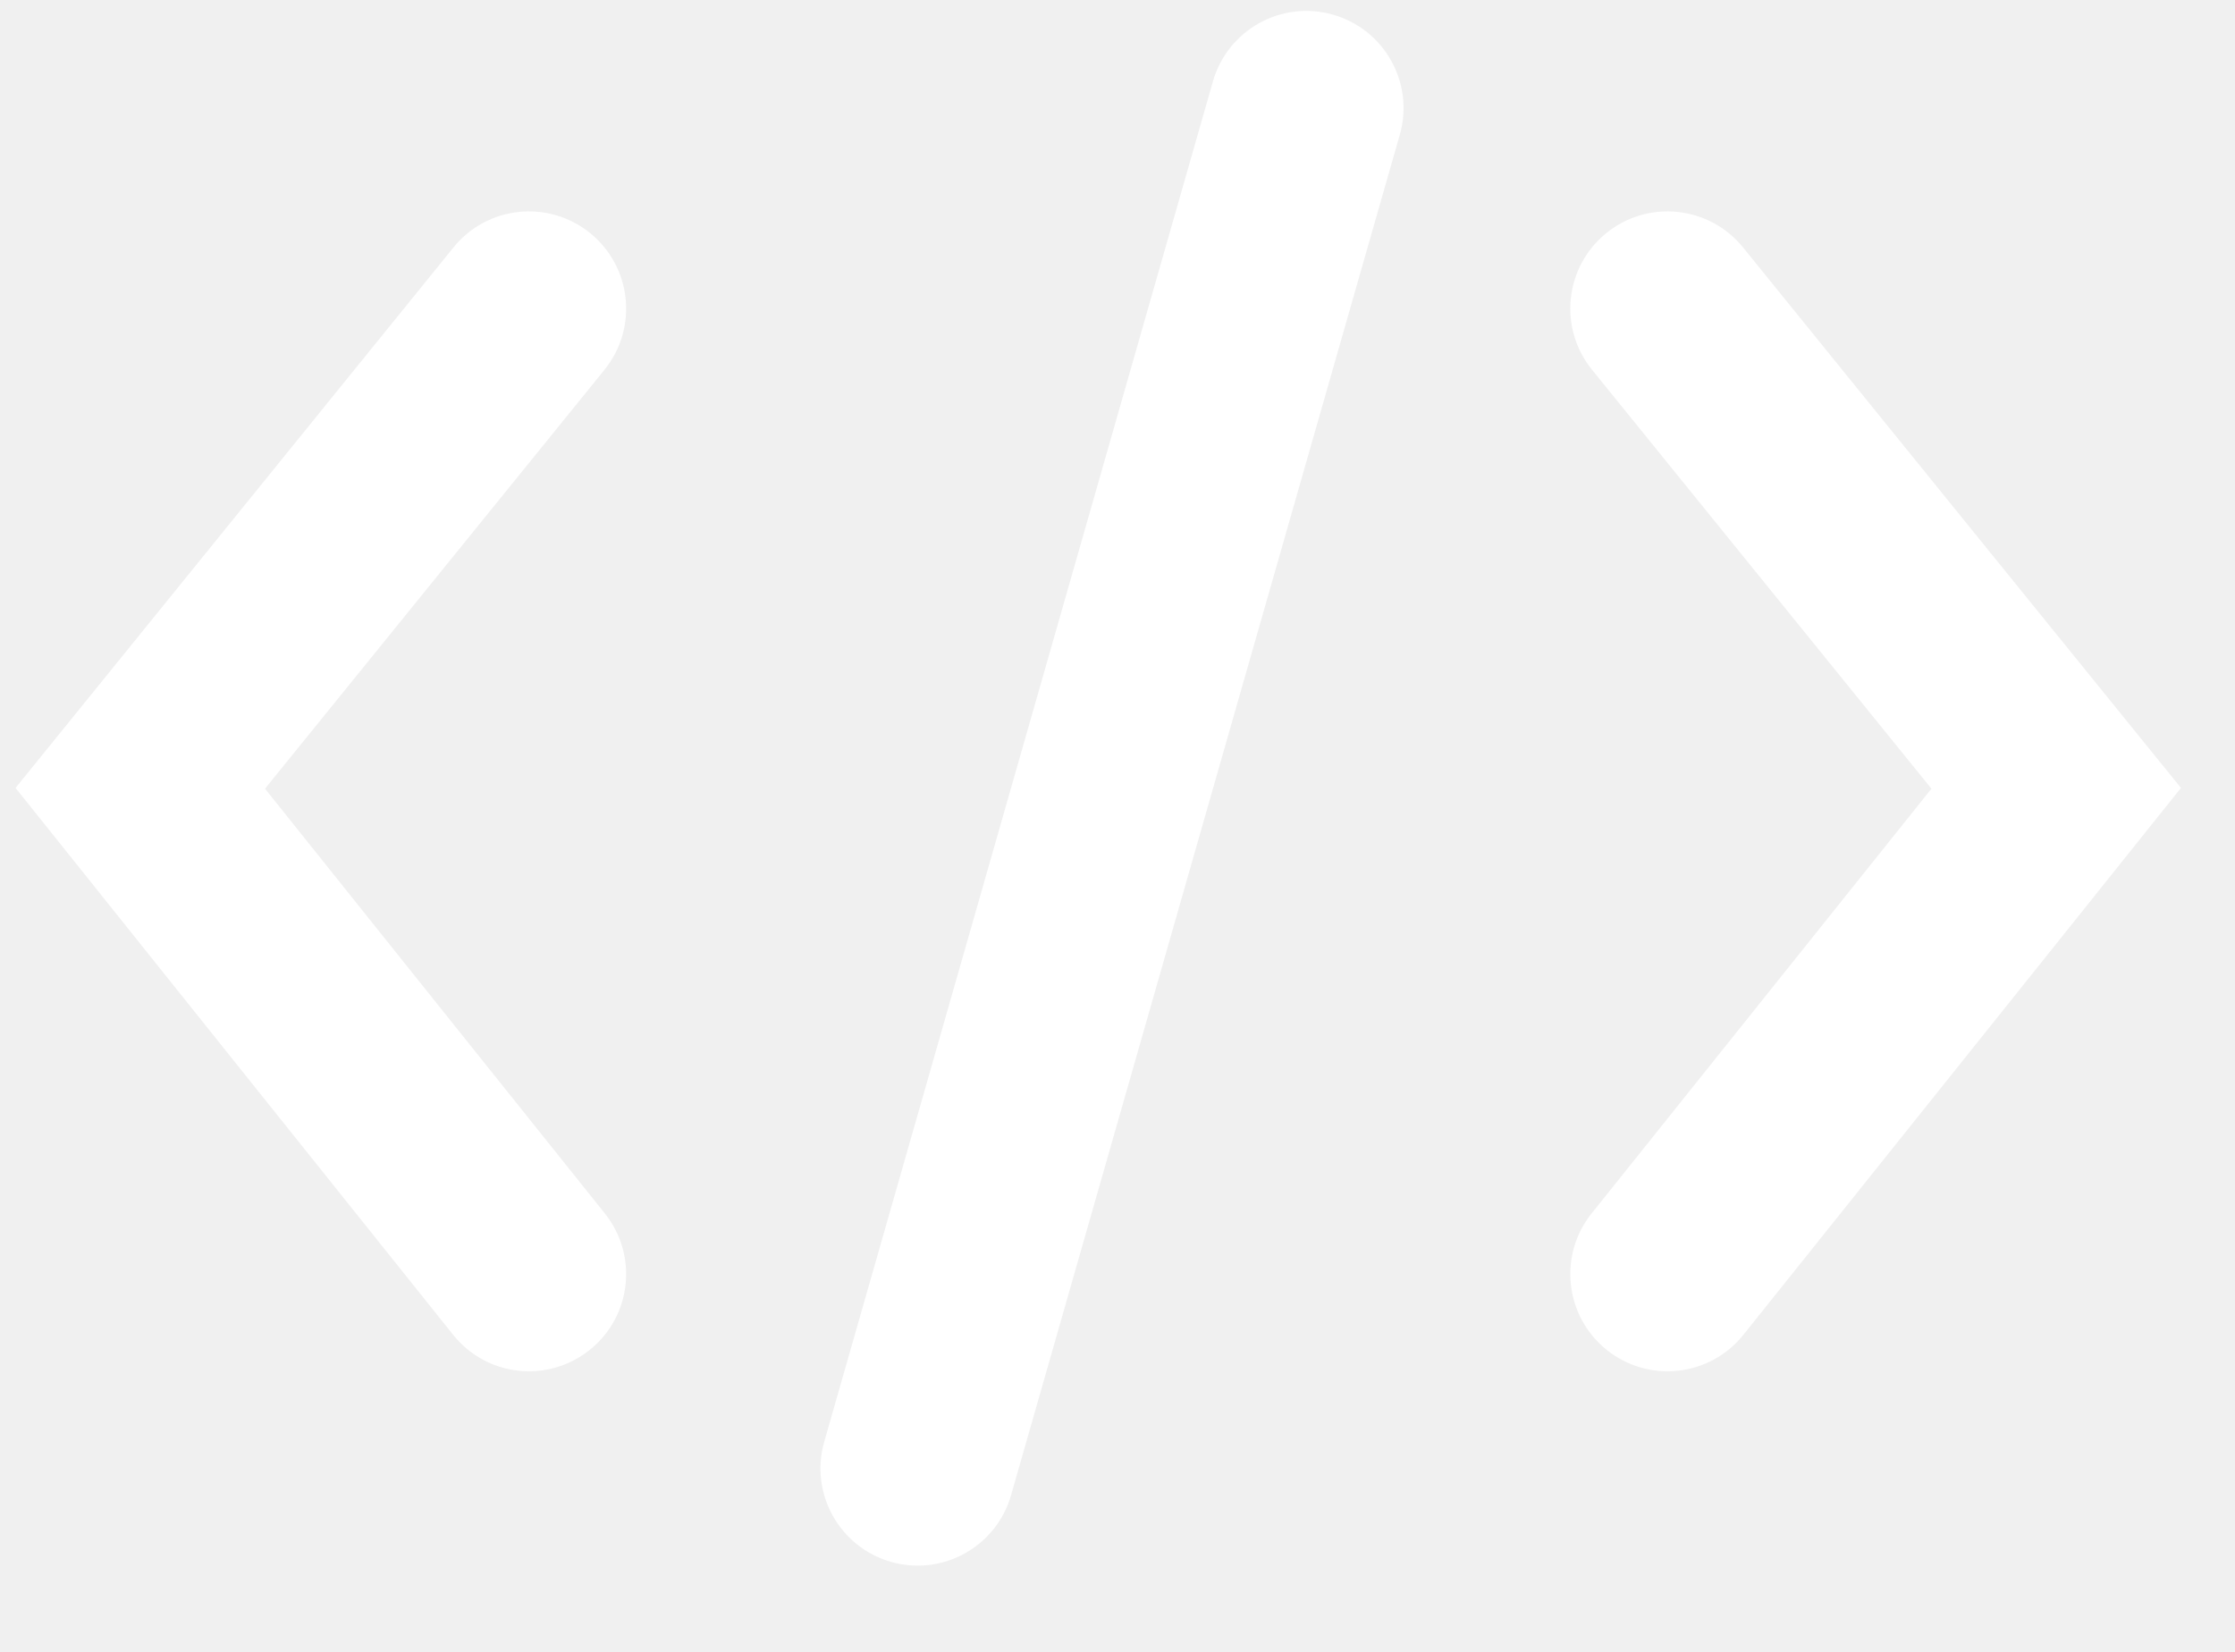
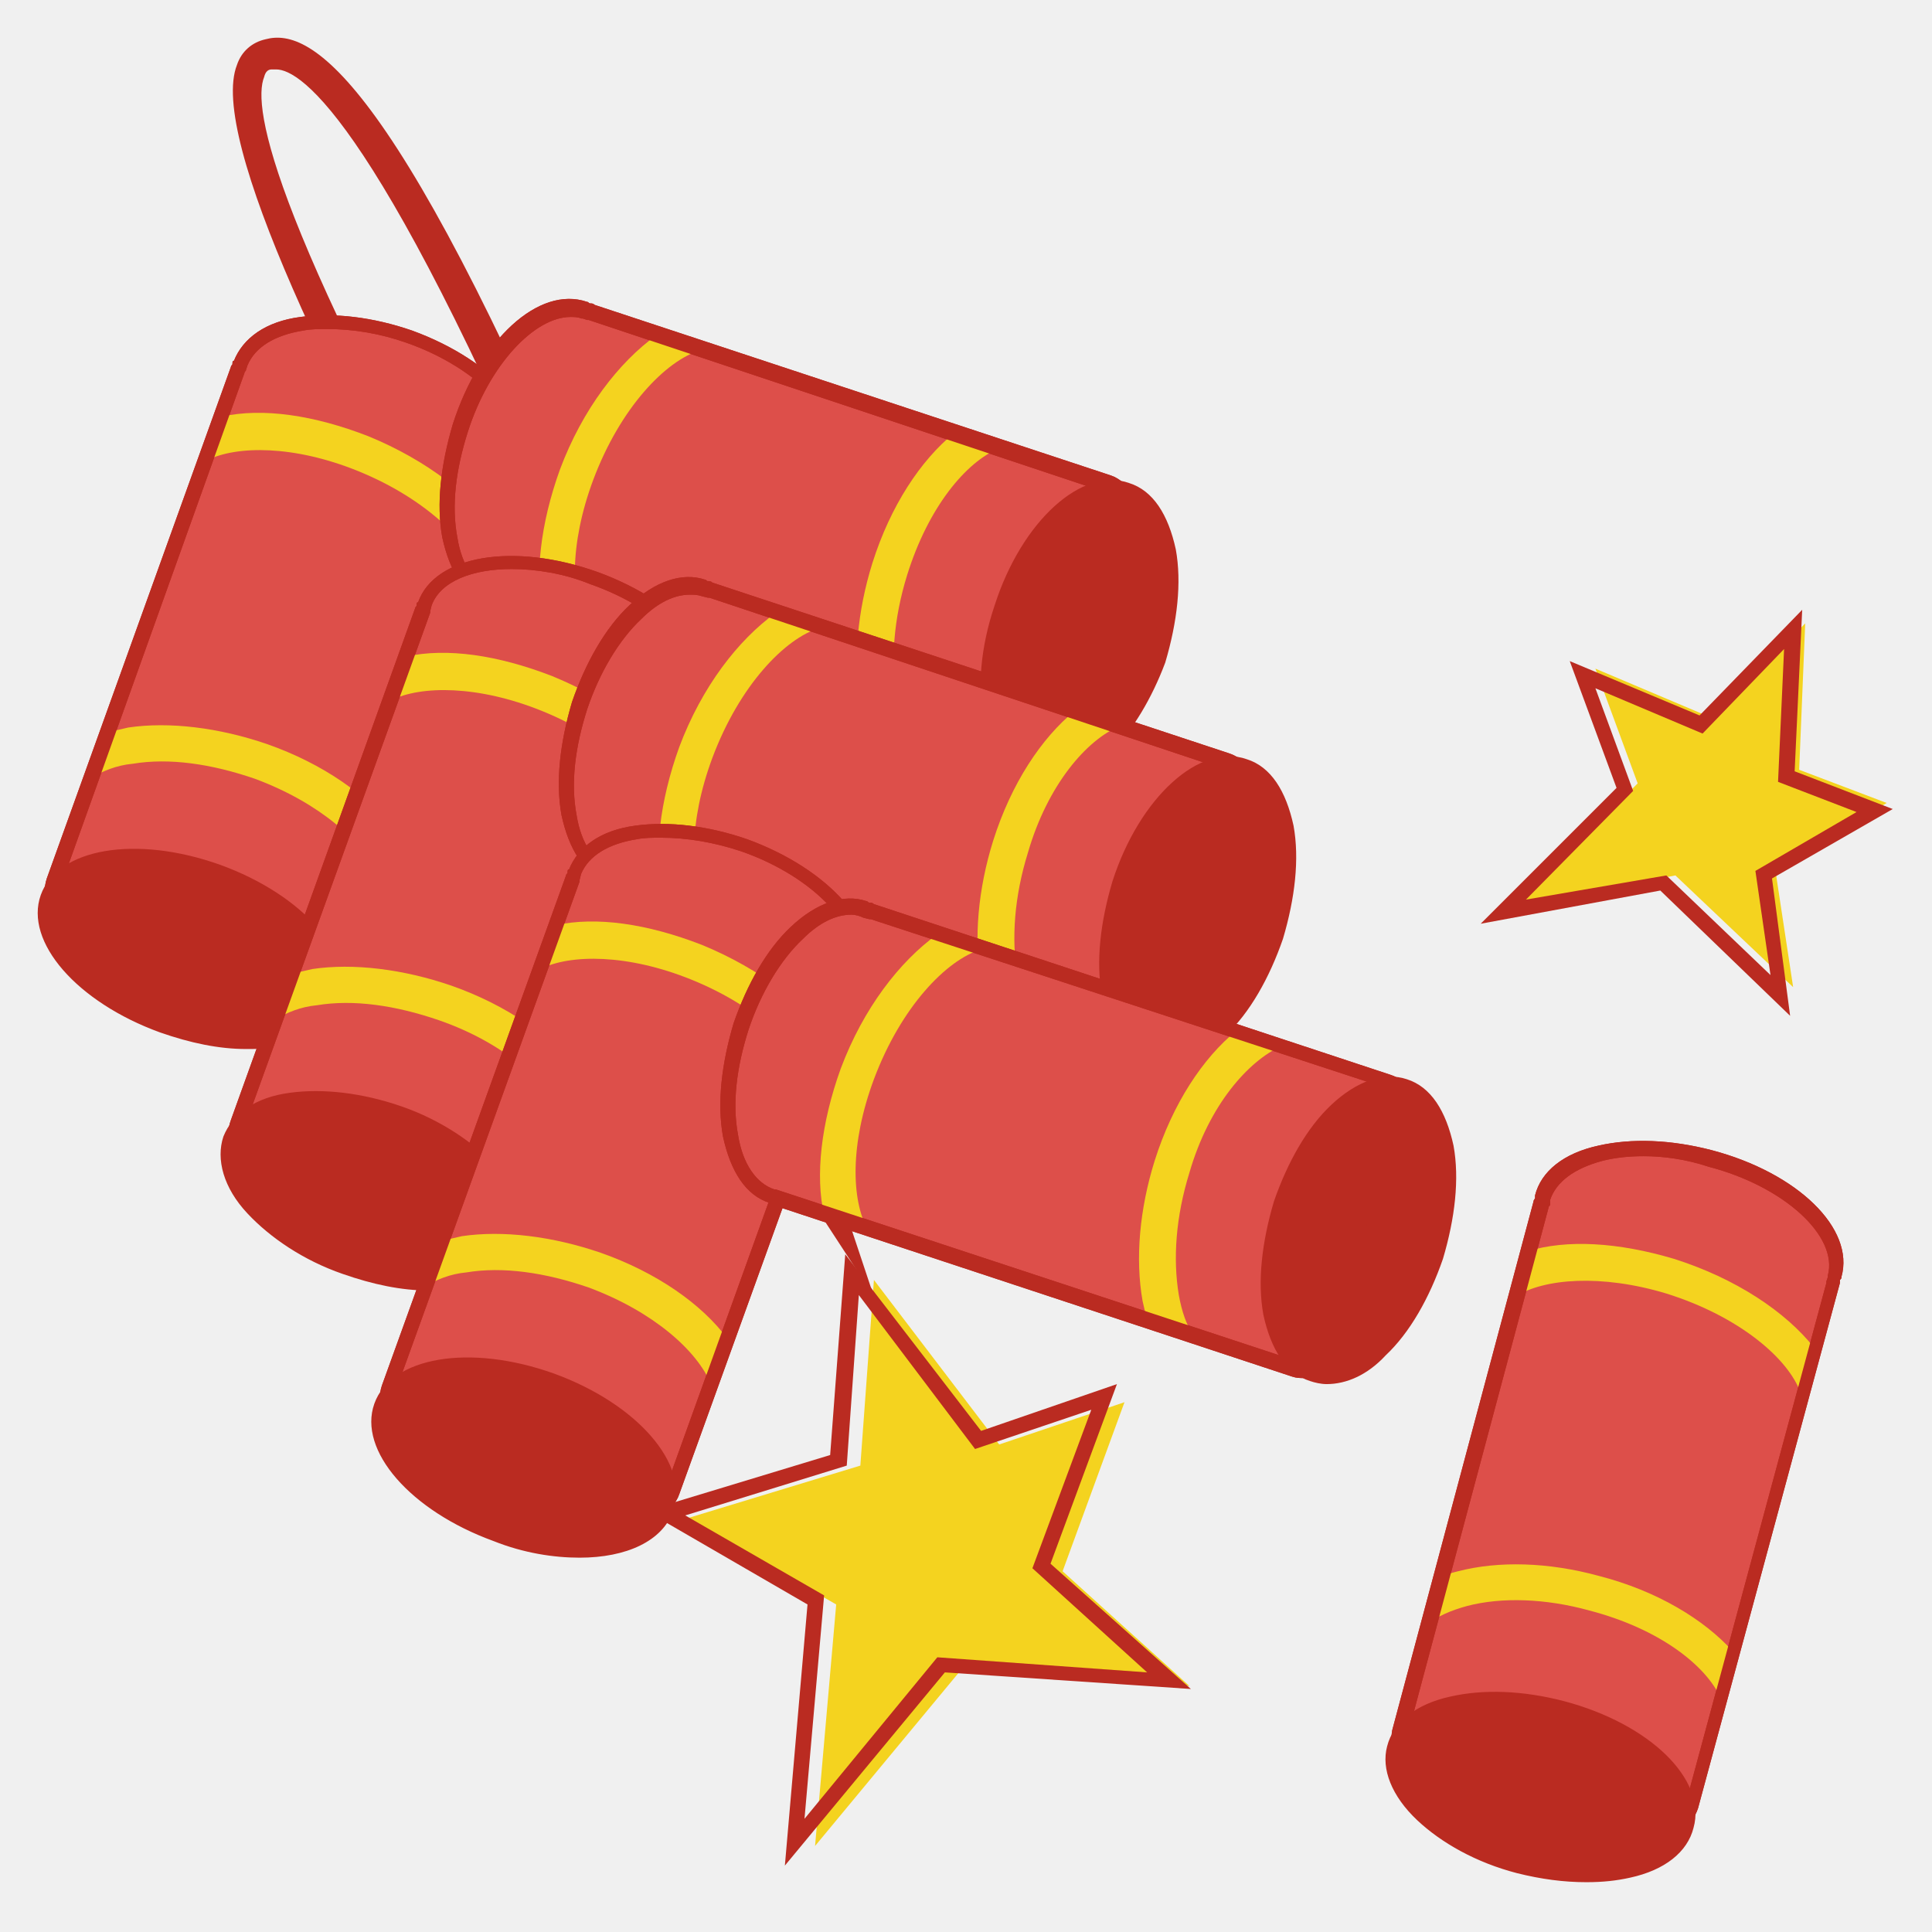
- <svg xmlns="http://www.w3.org/2000/svg" width="23px" height="17px" viewBox="0 0 23 17" version="1.1">
-   <defs />
-   <g id="Artboard" stroke="none" stroke-width="1" fill="none" fill-rule="evenodd" transform="translate(-116, -153)">
-     <path d="M122.224,165.488 C122.569,165.919 122.5,166.548 122.068,166.893 C121.637,167.238 121.008,167.169 120.663,166.737 L116.16,161.109 L120.667,155.546 C121.014,155.117 121.644,155.051 122.073,155.399 C122.502,155.747 122.568,156.376 122.221,156.805 L118.727,161.117 L122.224,165.488 Z M132.379,165.488 L135.876,161.117 L132.383,156.805 C132.035,156.376 132.101,155.747 132.53,155.399 C132.959,155.051 133.589,155.117 133.937,155.546 L138.444,161.109 L133.941,166.737 C133.596,167.169 132.966,167.238 132.535,166.893 C132.104,166.548 132.034,165.919 132.379,165.488 Z M130.405,154.387 L126.405,168.387 C126.253,168.918 125.7,169.226 125.169,169.074 C124.638,168.922 124.33,168.369 124.482,167.838 L128.482,153.838 C128.634,153.307 129.187,152.999 129.718,153.151 C130.249,153.303 130.557,153.856 130.405,154.387 Z" id="code-snippet" fill="#FFFFFF" fill-rule="nonzero" />
-   </g>
+ <svg xmlns="http://www.w3.org/2000/svg" t="1548129971475" class="icon" style="" viewBox="0 0 1024 1024" version="1.1" p-id="4705" width="200" height="200">
+   <defs>
+     <style type="text/css" />
+   </defs>
+   <path d="M463.2 678.4l66.4 87.2 66.4-22.4-32.8 89.6 67.2 60.8-120.8-8.8-77.6 93.6 11.2-128-79.2-45.6L456 776.8z" fill="#F4D31F" p-id="4706" />
+   <path d="M416 988.8l12-138.4-85.6-49.6L440 771.2l8-106.4 72 93.6 72-24.8-35.2 95.2 74.4 66.4-130.4-8.8L416 988.8z m-52.8-185.6l73.6 42.4-10.4 118.4 70.4-85.6 111.2 8-60.8-55.2 31.2-84-61.6 20.8-61.6-81.6-6.4 90.4-85.6 26.4z" fill="#BA2B21" p-id="4707" />
+   <path d="M463.2 687.2L427.2 632c-34.4-52.8-332-520.8-301.6-597.6 2.4-7.2 8-12 15.2-13.6 24-6.4 70.4 18.4 185.6 296.8 62.4 150.4 115.2 305.6 116 307.2l20.8 62.4zM146.4 36.8H144c-1.6 0-3.2 0.8-4 4-6.4 16 3.2 78.4 139.2 316 44.8 79.2 92 155.2 123.2 205.6-21.6-59.2-55.2-149.6-92-238.4C202.4 63.2 159.2 36.8 146.4 36.8z" fill="#BA2B21" p-id="4708" />
+   <path d="M278.4 246.4c8-22.4-19.2-52.8-60.8-68C176 163.2 136 169.6 128 192c0 0.8 0 1.6-0.8 1.6 0 0.8-0.8 0.8-0.8 1.6L28.8 466.4c-3.2 8 1.6 17.6 9.6 20.8l120.8 43.2c8 3.2 17.6-1.6 20.8-9.6l97.6-271.2c0-0.8 0-1.6 0.8-1.6-0.8-0.8 0-0.8 0-1.6z" fill="#DD4F4A" p-id="4709" />
+   <path d="M164 535.2c-2.4 0-4.8 0-6.4-0.8L36.8 491.2c-4.8-1.6-8.8-5.6-11.2-10.4s-2.4-10.4-0.8-15.2l97.6-271.2c0-0.8 0.8-0.8 0.8-1.6s0-1.6 0.8-1.6c4.8-12 16.8-20.8 35.2-23.2 17.6-2.4 38.4 0 59.2 7.2 44 16 72 48 63.2 72.8 0 0.8-0.8 0.8-0.8 1.6s0 1.6-0.8 2.4L183.2 522.4c-1.6 4.8-5.6 8.8-10.4 11.2-2.4 1.6-5.6 1.6-8.8 1.6z m9.6-360.8c-4.8 0-8.8 0-12.8 0.8-15.2 2.4-25.6 8.8-29.6 18.4l-0.8 2.4c0 0.8-0.8 0.8-0.8 1.6L32.8 468c-0.8 3.2-0.8 6.4 0.8 8.8 0.8 3.2 3.2 5.6 6.4 6.4l120 43.2c3.2 0.8 6.4 0.8 8.8-0.8 3.2-1.6 4.8-4 6.4-6.4L272.8 248v-0.8l0.8-3.2c7.2-20-19.2-48.8-58.4-62.4-13.6-4.8-28-7.2-41.6-7.2z" fill="#BA2B21" p-id="4710" />
+   <path d="M85.995 543.802a80 43.2 19.81 1 0 29.281-81.287 80 43.2 19.81 1 0-29.281 81.287Z" fill="#BA2B21" p-id="4711" />
+   <path d="M130.4 556c-14.4 0-29.6-3.2-45.6-8.8-44-16-72-48-63.2-72.8 8.8-24.8 50.4-32 95.2-16 44 16 72 48 63.2 72.8-4.8 12.8-17.6 20.8-36 24-4 0.8-8.8 0.8-13.6 0.8zM71.2 458.4c-20.8 0-37.6 6.4-42.4 19.2-7.2 20 19.2 48.8 58.4 62.4 19.2 7.2 39.2 9.6 55.2 7.2 15.2-2.4 25.6-8.8 29.6-18.4 7.2-20-19.2-48.8-58.4-62.4-14.4-5.6-28.8-8-42.4-8z" fill="#BA2B21" p-id="4712" />
+   <path d="M264.8 284c-13.6-20.8-38.4-40-69.6-52.8-28.8-11.2-56-15.2-77.6-10.4l-8 23.2c16-8 46.4-8 80 5.6 37.6 15.2 61.6 40 67.2 59.2l8-24.8zM200 464l8.8-24c-13.6-18.4-37.6-35.2-67.2-45.6-25.6-8.8-52-12-73.6-8.8-3.2 0.8-7.2 1.6-10.4 2.4l-8.8 24c5.6-3.2 12.8-6.4 21.6-7.2 19.2-3.2 41.6 0 64.8 8 34.4 12.8 57.6 33.6 64.8 51.2z" fill="#F4D31F" p-id="4713" />
+   <path d="M164 535.2c-2.4 0-4.8 0-6.4-0.8L36.8 491.2c-4.8-1.6-8.8-5.6-11.2-10.4s-2.4-10.4-0.8-15.2l97.6-271.2c0-0.8 0.8-0.8 0.8-1.6s0-1.6 0.8-1.6c4.8-12 16.8-20.8 35.2-23.2 17.6-2.4 38.4 0 59.2 7.2 44 16 72 48 63.2 72.8 0 0.8-0.8 0.8-0.8 1.6s0 1.6-0.8 2.4L183.2 522.4c-1.6 4.8-5.6 8.8-10.4 11.2-2.4 1.6-5.6 1.6-8.8 1.6z m9.6-360.8c-4.8 0-8.8 0-12.8 0.8-15.2 2.4-25.6 8.8-29.6 18.4l-0.8 2.4c0 0.8-0.8 0.8-0.8 1.6L32.8 468c-0.8 3.2-0.8 6.4 0.8 8.8 0.8 3.2 3.2 5.6 6.4 6.4l120 43.2c3.2 0.8 6.4 0.8 8.8-0.8 3.2-1.6 4.8-4 6.4-6.4L272.8 248v-0.8l0.8-3.2c7.2-20-19.2-48.8-58.4-62.4-13.6-4.8-28-7.2-41.6-7.2z" fill="#BA2B21" p-id="4714" />
+   <path d="M309.6 164.8c-22.4-7.2-52 20.8-66.4 62.4-13.6 41.6-6.4 82.4 16 89.6 0.8 0 1.6 0 1.6 0.8 0.8 0 0.8 0.8 1.6 0.8L536.8 408c8 2.4 17.6-1.6 20-10.4l40-121.6c2.4-8-1.6-17.6-10.4-20L313.6 166.4c-0.8 0-1.6 0-1.6-0.8-0.8 0-1.6-0.8-2.4-0.8z" fill="#DD4F4A" p-id="4715" />
+   <path d="M541.6 412.8c-2.4 0-4 0-6.4-0.8L262.4 321.6c-0.8 0-0.8-0.8-1.6-0.8s-1.6 0-1.6-0.8c-12.8-4-20.8-16.8-24.8-35.2-3.2-17.6-0.8-38.4 5.6-60 14.4-44.8 45.6-73.6 71.2-64.8 0.8 0 0.8 0.8 1.6 0.8s1.6 0 2.4 0.8l273.6 90.4c4.8 1.6 8.8 5.6 12 9.6s3.2 10.4 0.8 15.2l-40 121.6c-1.6 4.8-5.6 8.8-9.6 12-4 1.6-7.2 2.4-10.4 2.4zM302.4 168c-19.2 0-43.2 25.6-54.4 60.8-6.4 20-8.8 39.2-5.6 56 2.4 15.2 9.6 25.6 19.2 28.8l3.2 0.8h0.8l273.6 90.4c3.2 0.8 6.4 0.8 8.8-0.8 3.2-1.6 4.8-4 5.6-7.2l40-121.6c0.8-3.2 0.8-6.4-0.8-8.8-1.6-3.2-4-4.8-7.2-5.6L312 169.6h-0.8l-2.4-0.8h-0.8c-1.6-0.8-4-0.8-5.6-0.8z" fill="#BA2B21" p-id="4716" />
+   <path d="M546.228 411.53a43.2 80 18.228 1 0 50.048-151.971 43.2 80 18.228 1 0-50.048 151.971Z" fill="#BA2B21" p-id="4717" />
+   <path d="M554.4 416.8c-3.2 0-6.4-0.8-8.8-1.6-24.8-8-33.6-49.6-18.4-94.4 14.4-44.8 46.4-73.6 71.2-64.8 12.8 4 20.8 16.8 24.8 35.2 3.2 17.6 0.8 38.4-5.6 60-14.4 38.4-40 65.6-63.2 65.6z m34.4-154.4c-19.2 0-43.2 25.6-54.4 60.8-12.8 39.2-6.4 77.6 13.6 84.8 20 6.4 48-20.8 60.8-60 6.4-20 8.8-39.2 5.6-56-2.4-15.2-9.6-25.6-19.2-28.8-2.4-0.8-4-0.8-6.4-0.8z" fill="#BA2B21" p-id="4718" />
+   <path d="M348 177.6c-20 14.4-39.2 39.2-51.2 71.2-10.4 28.8-13.6 56.8-8.8 77.6l23.2 8c-8.8-16-9.6-45.6 3.2-80 14.4-38.4 38.4-63.2 56.8-68.8l-23.2-8zM529.6 237.6l-24-8c-17.6 14.4-33.6 38.4-43.2 68.8-8 25.6-10.4 52-6.4 74.4 0.8 3.2 1.6 7.2 2.4 10.4l24.8 8c-4-5.6-6.4-12.8-8-21.6-3.2-19.2-1.6-41.6 5.6-64.8 11.2-36 31.2-60 48.8-67.2z" fill="#F4D31F" p-id="4719" />
+   <path d="M541.6 412.8c-2.4 0-4 0-6.4-0.8L262.4 321.6c-0.8 0-0.8-0.8-1.6-0.8s-1.6 0-1.6-0.8c-12.8-4-20.8-16.8-24.8-35.2-3.2-17.6-0.8-38.4 5.6-60 14.4-44.8 45.6-73.6 71.2-64.8 0.8 0 0.8 0.8 1.6 0.8s1.6 0 2.4 0.8l273.6 90.4c4.8 1.6 8.8 5.6 12 9.6s3.2 10.4 0.8 15.2l-40 121.6c-1.6 4.8-5.6 8.8-9.6 12-4 1.6-7.2 2.4-10.4 2.4zM302.4 168c-19.2 0-43.2 25.6-54.4 60.8-6.4 20-8.8 39.2-5.6 56 2.4 15.2 9.6 25.6 19.2 28.8l3.2 0.8h0.8l273.6 90.4c3.2 0.8 6.4 0.8 8.8-0.8 3.2-1.6 4.8-4 5.6-7.2l40-121.6c0.8-3.2 0.8-6.4-0.8-8.8-1.6-3.2-4-4.8-7.2-5.6L312 169.6h-0.8l-2.4-0.8h-0.8c-1.6-0.8-4-0.8-5.6-0.8z" fill="#BA2B21" p-id="4720" />
+   <path d="M376 373.6c8-22.4-19.2-52.8-60.8-68-41.6-15.2-81.6-8.8-89.6 13.6 0 0.8 0 1.6-0.8 1.6 0 0.8-0.8 0.8-0.8 1.6l-97.6 272c-3.2 8 1.6 17.6 9.6 20.8l120 42.4c8 3.2 17.6-1.6 20.8-9.6l97.6-271.2c0-0.8 0-1.6 0.8-1.6 0 0 0-0.8 0.8-1.6z" fill="#DD4F4A" p-id="4721" />
+   <path d="M261.6 663.2c-2.4 0-4.8 0-6.4-0.8l-120.8-43.2c-10.4-4-16-15.2-12-25.6l97.6-271.2c0-0.8 0.8-0.8 0.8-1.6s0-1.6 0.8-1.6c8.8-24.8 50.4-32 95.2-16 44 16 72 48 63.2 72.8 0 0.8-0.8 0.8-0.8 1.6s0 1.6-0.8 2.4L280.8 649.6c-3.2 8-11.2 13.6-19.2 13.6z m9.6-361.6c-20.8 0-37.6 6.4-42.4 19.2l-0.8 3.2v0.8L130.4 595.2c-2.4 6.4 0.8 12.8 7.2 15.2l120.8 43.2c6.4 2.4 12.8-0.8 15.2-7.2L370.4 376v-0.8l0.8-3.2c7.2-20-19.2-48.8-58.4-62.4-13.6-5.6-28.8-8-41.6-8z" fill="#BA2B21" p-id="4722" />
+   <path d="M183.3 671.029a80 43.2 19.81 1 0 29.281-81.287 80 43.2 19.81 1 0-29.281 81.287Z" fill="#BA2B21" p-id="4723" />
+   <path d="M227.2 684c-14.4 0-29.6-3.2-45.6-8.8-20.8-7.2-38.4-19.2-50.4-32-12.8-13.6-16.8-28.8-12.8-40.8 4.8-12 16.8-20.8 35.2-23.2 17.6-2.4 38.4 0 59.2 7.2 20.8 7.2 38.4 19.2 50.4 32 12.8 13.6 16.8 28.8 12.8 40.8-4.8 12-16.8 20.8-35.2 23.2-4 0.8-8 1.6-13.6 1.6z m-58.4-98.4c-4.8 0-8.8 0-12.8 0.8-15.2 2.4-25.6 8.8-29.6 18.4-3.2 9.6 0.8 20.8 11.2 32.8 11.2 12 28 23.2 47.2 29.6 19.2 7.2 39.2 9.6 55.2 7.2 15.2-2.4 25.6-8.8 29.6-18.4 3.2-9.6-0.8-20.8-11.2-32.8-11.2-12-28-23.2-47.2-29.6-14.4-4.8-28.8-8-42.4-8z" fill="#BA2B21" p-id="4724" />
+   <path d="M362.4 411.2c-13.6-20.8-38.4-40-69.6-52.8-28.8-11.2-56-15.2-77.6-10.4l-8 23.2c16-8 46.4-8 80 5.6 37.6 15.2 61.6 40 67.2 59.2l8-24.8zM297.6 592l8.8-24c-13.6-18.4-37.6-35.2-67.2-45.6-25.6-8.8-52-12-73.6-8.8-3.2 0.8-7.2 1.6-10.4 2.4l-8.8 24c5.6-3.2 12.8-6.4 21.6-7.2 19.2-3.2 41.6 0 64.8 8 34.4 12 57.6 32.8 64.8 51.2z" fill="#F4D31F" p-id="4725" />
+   <path d="M261.6 663.2c-2.4 0-4.8 0-6.4-0.8l-120.8-43.2c-10.4-4-16-15.2-12-25.6l97.6-271.2c0-0.8 0.8-0.8 0.8-1.6s0-1.6 0.8-1.6c8.8-24.8 50.4-32 95.2-16 44 16 72 48 63.2 72.8 0 0.8-0.8 0.8-0.8 1.6s0 1.6-0.8 2.4L280.8 649.6c-3.2 8-11.2 13.6-19.2 13.6z m9.6-361.6c-20.8 0-37.6 6.4-42.4 19.2l-0.8 3.2v0.8L130.4 595.2c-2.4 6.4 0.8 12.8 7.2 15.2l120.8 43.2c6.4 2.4 12.8-0.8 15.2-7.2L370.4 376v-0.8l0.8-3.2c7.2-20-19.2-48.8-58.4-62.4-13.6-5.6-28.8-8-41.6-8z" fill="#BA2B21" p-id="4726" />
+   <path d="M373.6 312c-22.4-7.2-52 20.8-66.4 62.4-13.6 41.6-6.4 82.4 16 89.6 0.8 0 1.6 0 1.6 0.8 0.8 0 0.8 0.8 1.6 0.8L600 556c8 2.4 17.6-1.6 20-10.4l40-121.6c2.4-8-1.6-17.6-10.4-20L376.8 313.6c-0.8 0-1.6 0-1.6-0.8-0.8 0-1.6-0.8-1.6-0.8z" fill="#DD4F4A" p-id="4727" />
+   <path d="M605.6 560c-2.4 0-4 0-6.4-0.8L325.6 468.8c-0.8 0-1.6-0.8-1.6-0.8-0.8 0-1.6 0-1.6-0.8-12.8-4-20.8-16.8-24.8-35.2-3.2-17.6-0.8-38.4 5.6-60 7.2-20.8 17.6-39.2 30.4-51.2 13.6-12.8 28-17.6 40-13.6 0.8 0 0.8 0.8 1.6 0.8s1.6 0 2.4 0.8l273.6 90.4c10.4 3.2 16 14.4 12.8 25.6l-40 121.6c-2.4 8.8-10.4 13.6-18.4 13.6z m-240-244.8c-8 0-16.8 4-25.6 12.8-12 11.2-22.4 28.8-28.8 48-6.4 20-8.8 39.2-5.6 56 2.4 15.2 9.6 25.6 19.2 28.8l2.4 0.8c0.8 0 0.8 0.8 1.6 0.8l273.6 90.4c6.4 2.4 12.8-1.6 15.2-8l40-121.6c2.4-6.4-1.6-12.8-8-15.2L376 316.8h-0.8l-3.2-0.8c-2.4-0.8-4-0.8-6.4-0.8z" fill="#BA2B21" p-id="4728" />
+   <path d="M610.016 558.42a43.2 80 18.228 1 0 50.048-151.971 43.2 80 18.228 1 0-50.048 151.971Z" fill="#BA2B21" p-id="4729" />
+   <path d="M617.6 564c-3.2 0-6.4-0.8-8.8-1.6-12.8-4-20.8-16.8-24.8-35.2-3.2-17.6-0.8-38.4 5.6-60 14.4-44.8 46.4-73.6 71.2-64.8 12.8 4 20.8 16.8 24.8 35.2 3.2 17.6 0.8 38.4-5.6 60-7.2 20.8-17.6 39.2-30.4 51.2-11.2 9.6-21.6 15.2-32 15.2z m35.2-154.4c-19.2 0-43.2 25.6-54.4 60.8-6.4 20-8.8 39.2-5.6 56 2.4 15.2 9.6 25.6 19.2 28.8s20.8-0.8 32.8-12c12-11.2 22.4-28.8 28.8-48s8.8-39.2 5.6-56c-2.4-15.2-9.6-25.6-19.2-28.8-3.2-0.8-5.6-0.8-7.2-0.8z" fill="#BA2B21" p-id="4730" />
+   <path d="M411.2 324.8c-20 14.4-39.2 39.2-51.2 71.2-10.4 28.8-13.6 56.8-8.8 77.6l23.2 8c-8.8-16-9.6-45.6 3.2-80 14.4-38.4 38.4-63.2 56.8-68.8l-23.2-8zM593.6 384.8l-24-8c-17.6 14.4-33.6 38.4-43.2 68.8-8 25.6-10.4 52-6.4 74.4 0.8 3.2 1.6 7.2 2.4 10.4l24.8 8c-4-5.6-6.4-12.8-8-21.6-3.2-19.2-1.6-41.6 5.6-64.8 10.4-36 31.2-60 48.8-67.2z" fill="#F4D31F" p-id="4731" />
+   <path d="M605.6 560c-2.4 0-4 0-6.4-0.8L325.6 468.8c-0.8 0-1.6-0.8-1.6-0.8-0.8 0-1.6 0-1.6-0.8-12.8-4-20.8-16.8-24.8-35.2-3.2-17.6-0.8-38.4 5.6-60 7.2-20.8 17.6-39.2 30.4-51.2 13.6-12.8 28-17.6 40-13.6 0.8 0 0.8 0.8 1.6 0.8s1.6 0 2.4 0.8l273.6 90.4c10.4 3.2 16 14.4 12.8 25.6l-40 121.6c-2.4 8.8-10.4 13.6-18.4 13.6z m-240-244.8c-8 0-16.8 4-25.6 12.8-12 11.2-22.4 28.8-28.8 48-6.4 20-8.8 39.2-5.6 56 2.4 15.2 9.6 25.6 19.2 28.8l2.4 0.8c0.8 0 0.8 0.8 1.6 0.8l273.6 90.4c6.4 2.4 12.8-1.6 15.2-8l40-121.6c2.4-6.4-1.6-12.8-8-15.2L376 316.8h-0.8l-3.2-0.8c-2.4-0.8-4-0.8-6.4-0.8z" fill="#BA2B21" p-id="4732" />
+   <path d="M455.2 516c8-22.4-19.2-52.8-60.8-68-41.6-15.2-81.6-8.8-89.6 13.6 0 0.8 0 1.6-0.8 1.6 0 0.8-0.8 0.8-0.8 1.6L205.6 736c-3.2 8 1.6 17.6 9.6 20.8L336 800c8 3.2 17.6-1.6 20.8-9.6l97.6-271.2c0-0.8 0-1.6 0.8-1.6-0.8-0.8 0-1.6 0-1.6z" fill="#DD4F4A" p-id="4733" />
+   <path d="M341.6 804.8c-2.4 0-4.8 0-6.4-0.8L214.4 760c-4.8-1.6-8.8-5.6-11.2-10.4s-2.4-10.4-0.8-15.2L300 464c0-0.8 0.8-0.8 0.8-1.6s0-1.6 0.8-1.6c4.8-12 16.8-20.8 35.2-23.2 17.6-2.4 38.4 0 59.2 7.2 44 16 72 48 63.2 72.8 0 0.8-0.8 0.8-0.8 1.6s0 1.6-0.8 2.4L360 792c-1.6 4.8-5.6 8.8-10.4 11.2-2.4 0.8-5.6 1.6-8 1.6z m8.8-360.8c-4.8 0-8.8 0-12.8 0.8-15.2 2.4-25.6 8.8-29.6 18.4l-0.8 3.2v0.8L209.6 737.6c-0.8 3.2-0.8 6.4 0.8 8.8 1.6 3.2 4 4.8 6.4 6.4l120.8 43.2c3.2 0.8 6.4 0.8 8.8-0.8 3.2-1.6 4.8-4 6.4-6.4l97.6-271.2v-0.8l0.8-3.2c7.2-20-19.2-48.8-58.4-62.4-14.4-4.8-28.8-7.2-42.4-7.2z" fill="#BA2B21" p-id="4734" />
+   <path d="M263.045 813.518a80 43.2 19.81 1 0 29.281-81.287 80 43.2 19.81 1 0-29.281 81.287Z" fill="#BA2B21" p-id="4735" />
+   <path d="M307.2 825.6c-13.6 0-29.6-2.4-45.6-8.8-44-16-72-48-63.2-72.8 8.8-24.8 50.4-32 95.2-16 44 16 72 48 63.2 72.8-5.6 16-24.8 24.8-49.6 24.8zM248 728c-20.8 0-37.6 6.4-42.4 19.2-7.2 20 19.2 48.8 58.4 62.4 38.4 13.6 77.6 8.8 84.8-11.2 7.2-20-19.2-48.8-58.4-62.4-14.4-5.6-28.8-8-42.4-8z" fill="#BA2B21" p-id="4736" />
+   <path d="M441.6 553.6c-13.6-20.8-38.4-40-69.6-52.8-28.8-11.2-56-15.2-77.6-10.4l-8 23.2c16-8 46.4-8 80 5.6 37.6 15.2 61.6 40 67.2 59.2l8-24.8zM376.8 733.6l8.8-24c-13.6-18.4-37.6-35.2-67.2-45.6-25.6-8.8-52-12-73.6-8.8-3.2 0.8-7.2 1.6-10.4 2.4l-8.8 24c5.6-3.2 12.8-6.4 21.6-7.2 19.2-3.2 41.6 0 64.8 8 34.4 12.8 57.6 33.6 64.8 51.2z" fill="#F4D31F" p-id="4737" />
+   <path d="M341.6 804.8c-2.4 0-4.8 0-6.4-0.8L214.4 760c-4.8-1.6-8.8-5.6-11.2-10.4s-2.4-10.4-0.8-15.2L300 464c0-0.8 0.8-0.8 0.8-1.6s0-1.6 0.8-1.6c4.8-12 16.8-20.8 35.2-23.2 17.6-2.4 38.4 0 59.2 7.2 44 16 72 48 63.2 72.8 0 0.8-0.8 0.8-0.8 1.6s0 1.6-0.8 2.4L360 792c-1.6 4.8-5.6 8.8-10.4 11.2-2.4 0.8-5.6 1.6-8 1.6z m8.8-360.8c-4.8 0-8.8 0-12.8 0.8-15.2 2.4-25.6 8.8-29.6 18.4l-0.8 3.2v0.8L209.6 737.6c-0.8 3.2-0.8 6.4 0.8 8.8 1.6 3.2 4 4.8 6.4 6.4l120.8 43.2c3.2 0.8 6.4 0.8 8.8-0.8 3.2-1.6 4.8-4 6.4-6.4l97.6-271.2v-0.8l0.8-3.2c7.2-20-19.2-48.8-58.4-62.4-14.4-4.8-28.8-7.2-42.4-7.2z" fill="#BA2B21" p-id="4738" />
+   <path d="M459.2 482.4c-22.4-7.2-52 20.8-66.4 62.4-13.6 41.6-6.4 82.4 16 89.6 0.8 0 1.6 0 1.6 0.8 0.8 0 0.8 0.8 1.6 0.8l273.6 90.4c8 2.4 17.6-1.6 20-10.4l40-121.6c2.4-8-1.6-17.6-10.4-20L462.4 483.2c-0.8 0-1.6 0-1.6-0.8-0.8 0.8-0.8 0-1.6 0z" fill="#DD4F4A" p-id="4739" />
+   <path d="M691.2 730.4c-2.4 0-4 0-6.4-0.8L411.2 639.2c-0.8 0-0.8-0.8-1.6-0.8s-1.6 0-1.6-0.8c-12.8-4-20.8-16.8-24.8-35.2-3.2-17.6-0.8-38.4 5.6-60 7.2-20.8 17.6-39.2 30.4-51.2 13.6-12.8 28-17.6 40-13.6 0.8 0 0.8 0.8 1.6 0.8s1.6 0 2.4 0.8l273.6 90.4c10.4 3.2 16 14.4 12.8 25.6l-40 121.6c-2.4 8-9.6 13.6-18.4 13.6z m-240-245.6c-8 0-16.8 4-25.6 12.8-12 11.2-22.4 28.8-28.8 48-6.4 20-8.8 39.2-5.6 56 2.4 15.2 9.6 25.6 19.2 28.8h0.8l2.4 0.8L688 721.6c6.4 2.4 12.8-1.6 15.2-8l40-121.6c2.4-6.4-1.6-12.8-8-15.2L461.6 487.2h-0.8l-3.2-0.8c-1.6-0.8-4-1.6-6.4-1.6z" fill="#BA2B21" p-id="4740" />
+   <path d="M695.848 728.837a43.2 80 18.228 1 0 50.048-151.971 43.2 80 18.228 1 0-50.048 151.971Z" fill="#BA2B21" p-id="4741" />
+   <path d="M703.2 733.6c-3.2 0-6.4-0.8-8.8-1.6-12.8-4-20.8-16.8-24.8-35.2-3.2-17.6-0.8-38.4 5.6-60 7.2-20.8 17.6-39.2 30.4-51.2 13.6-12.8 28-17.6 40-13.6 12.8 4 20.8 16.8 24.8 35.2 3.2 17.6 0.8 38.4-5.6 60-7.2 20.8-17.6 39.2-30.4 51.2-9.6 10.4-20.8 15.2-31.2 15.2z m35.2-154.4c-8 0-16.8 4-25.6 12.8-12 11.2-22.4 28.8-28.8 48-6.4 20-8.8 39.2-5.6 56 2.4 15.2 9.6 25.6 19.2 28.8s20.8-0.8 32.8-12c12-11.2 22.4-28.8 28.8-48 6.4-20 8.8-39.2 5.6-56-2.4-15.2-9.6-25.6-19.2-28.8-3.2 0-5.6-0.8-7.2-0.8z" fill="#BA2B21" p-id="4742" />
+   <path d="M496.8 495.2c-20 14.4-39.2 39.2-51.2 71.2-10.4 28.8-13.6 56.8-8.8 77.6l23.2 8c-8.8-16-9.6-45.6 3.2-80 14.4-38.4 38.4-63.2 56.8-68.8l-23.2-8zM679.2 554.4l-24-8c-17.6 14.4-33.6 38.4-43.2 68.8-8 25.6-10.4 52-6.4 74.4 0.8 3.2 1.6 7.2 2.4 10.4l24.8 8c-4-5.6-6.4-12.8-8-21.6-3.2-19.2-1.6-41.6 5.6-64.8 10.4-36 31.2-59.2 48.8-67.2z" fill="#F4D31F" p-id="4743" />
+   <path d="M691.2 730.4c-2.4 0-4 0-6.4-0.8L411.2 639.2c-0.8 0-0.8-0.8-1.6-0.8s-1.6 0-1.6-0.8c-12.8-4-20.8-16.8-24.8-35.2-3.2-17.6-0.8-38.4 5.6-60 7.2-20.8 17.6-39.2 30.4-51.2 13.6-12.8 28-17.6 40-13.6 0.8 0 0.8 0.8 1.6 0.8s1.6 0 2.4 0.8l273.6 90.4c10.4 3.2 16 14.4 12.8 25.6l-40 121.6c-2.4 8-9.6 13.6-18.4 13.6z m-240-245.6c-8 0-16.8 4-25.6 12.8-12 11.2-22.4 28.8-28.8 48-6.4 20-8.8 39.2-5.6 56 2.4 15.2 9.6 25.6 19.2 28.8h0.8l2.4 0.8L688 721.6c6.4 2.4 12.8-1.6 15.2-8l40-121.6c2.4-6.4-1.6-12.8-8-15.2L461.6 487.2h-0.8l-3.2-0.8c-1.6-0.8-4-1.6-6.4-1.6z" fill="#BA2B21" p-id="4744" />
+   <path d="M972 676c6.4-23.2-23.2-51.2-66.4-62.4-42.4-11.2-82.4-2.4-88.8 20.8v1.6c0 0.8-0.8 0.8-0.8 1.6l-74.4 278.4c-2.4 8.8 2.4 17.6 11.2 20l124 33.6c8.8 2.4 17.6-2.4 20-11.2l74.4-278.4v-1.6c0.8-1.6 0.8-1.6 0.8-2.4z" fill="#DD4F4A" p-id="4745" />
+   <path d="M880.8 973.6c-1.6 0-3.2 0-5.6-0.8L752 940c-4.8-1.6-9.6-4.8-12-9.6-2.4-4.8-3.2-10.4-1.6-15.2l74.4-278.4c0-0.8 0.8-1.6 0.8-1.6v-1.6c3.2-12.8 15.2-22.4 33.6-26.4 17.6-4 38.4-3.2 60 2.4 45.6 12 76 41.6 68.8 67.2 0 0.8 0 0.8-0.8 1.6v1.6l-75.2 278.4c-1.6 4.8-4.8 9.6-9.6 12-2.4 2.4-5.6 3.2-9.6 3.2z m-9.6-360.8c-8 0-15.2 0.8-21.6 2.4-15.2 4-24.8 11.2-28 20.8V638.4c0 0.8-0.8 0.8-0.8 1.6l-74.4 278.4c-0.8 3.2-0.8 6.4 0.8 8.8 1.6 2.4 4 4.8 7.2 5.6l124 33.6c3.2 0.8 6.4 0 8.8-0.8 2.4-1.6 4.8-4 5.6-7.2L968 680v-0.8l0.8-2.4v-0.8c5.6-20.8-23.2-47.2-63.2-57.6-12-4-24-5.6-34.4-5.6z" fill="#BA2B21" p-id="4746" />
+   <path d="M805.15 988.228a80 43.2 15.052 1 0 22.438-83.436 80 43.2 15.052 1 0-22.438 83.436Z" fill="#BA2B21" p-id="4747" />
+   <path d="M840.8 997.6c-12 0-24-1.6-36.8-4.8-21.6-5.6-40-16-52.8-28-13.6-12.8-19.2-27.2-16-39.2 3.2-12.8 15.2-22.4 33.6-26.4 17.6-4 38.4-3.2 60 2.4 45.6 12 76 41.6 68.8 67.2-3.2 12.8-15.2 22.4-33.6 26.4-7.2 1.6-14.4 2.4-23.2 2.4z m-48-93.6c-8 0-15.2 0.8-21.6 2.4-15.2 4-24.8 11.2-28 20.8-2.4 9.6 2.4 20.8 13.6 32 12 11.2 29.6 20.8 49.6 25.6 20 5.6 40 6.4 56 2.4 15.2-4 24.8-11.2 28-20.8 5.6-20.8-23.2-47.2-63.2-57.6-12-3.2-24-4.8-34.4-4.8z" fill="#BA2B21" p-id="4748" />
+   <path d="M961.6 714.4c-15.2-19.2-41.6-36.8-74.4-47.2-29.6-8.8-56.8-10.4-77.6-4l-6.4 24c15.2-9.6 45.6-12 80-1.6 38.4 12 64.8 34.4 71.2 52.8l7.2-24zM912 900l6.4-24.8c-15.2-16.8-40-32-71.2-40-26.4-7.2-52.8-8-74.4-2.4-3.2 0.8-6.4 1.6-9.6 3.2l-6.4 24.8c4.8-4 12-7.2 20.8-9.6 18.4-4.8 41.6-4 64.8 2.4 36.8 9.6 61.6 28.8 69.6 46.4z" fill="#F4D31F" p-id="4749" />
+   <path d="M880.8 973.6c-1.6 0-3.2 0-5.6-0.8L752 940c-4.8-1.6-9.6-4.8-12-9.6-2.4-4.8-3.2-10.4-1.6-15.2l74.4-278.4c0-0.8 0.8-1.6 0.8-1.6v-1.6c3.2-12.8 15.2-22.4 33.6-26.4 17.6-4 38.4-3.2 60 2.4 45.6 12 76 41.6 68.8 67.2 0 0.8 0 0.8-0.8 1.6v1.6l-75.2 278.4c-1.6 4.8-4.8 9.6-9.6 12-2.4 2.4-5.6 3.2-9.6 3.2z m-9.6-360.8c-8 0-15.2 0.8-21.6 2.4-15.2 4-24.8 11.2-28 20.8V638.4c0 0.8-0.8 0.8-0.8 1.6l-74.4 278.4c-0.8 3.2-0.8 6.4 0.8 8.8 1.6 2.4 4 4.8 7.2 5.6l124 33.6c3.2 0.8 6.4 0 8.8-0.8 2.4-1.6 4.8-4 5.6-7.2L968 680v-0.8l0.8-2.4v-0.8c5.6-20.8-23.2-47.2-63.2-57.6-12-4-24-5.6-34.4-5.6z" fill="#BA2B21" p-id="4750" />
+   <path d="M956.8 330.4l-3.2 77.6 46.4 17.6-59.2 34.4 9.6 63.2L888 464l-84.8 16 64.8-64.8-22.4-60.8 62.4 26.4z" fill="#F4D31F" p-id="4751" />
+   <path d="M948.8 538.4L880 472l-95.2 17.6 72-72-24.8-67.2 68.8 28.8 54.4-56-4 85.6 52 20-64 36.8 9.6 72.8z m-65.6-74.4l55.2 52.8-8-55.2 53.6-31.2-41.6-16 3.2-70.4-43.2 44.8-56.8-24 20 54.4-56.8 57.6 74.4-12.8z" fill="#BA2B21" p-id="4752" />
</svg>
